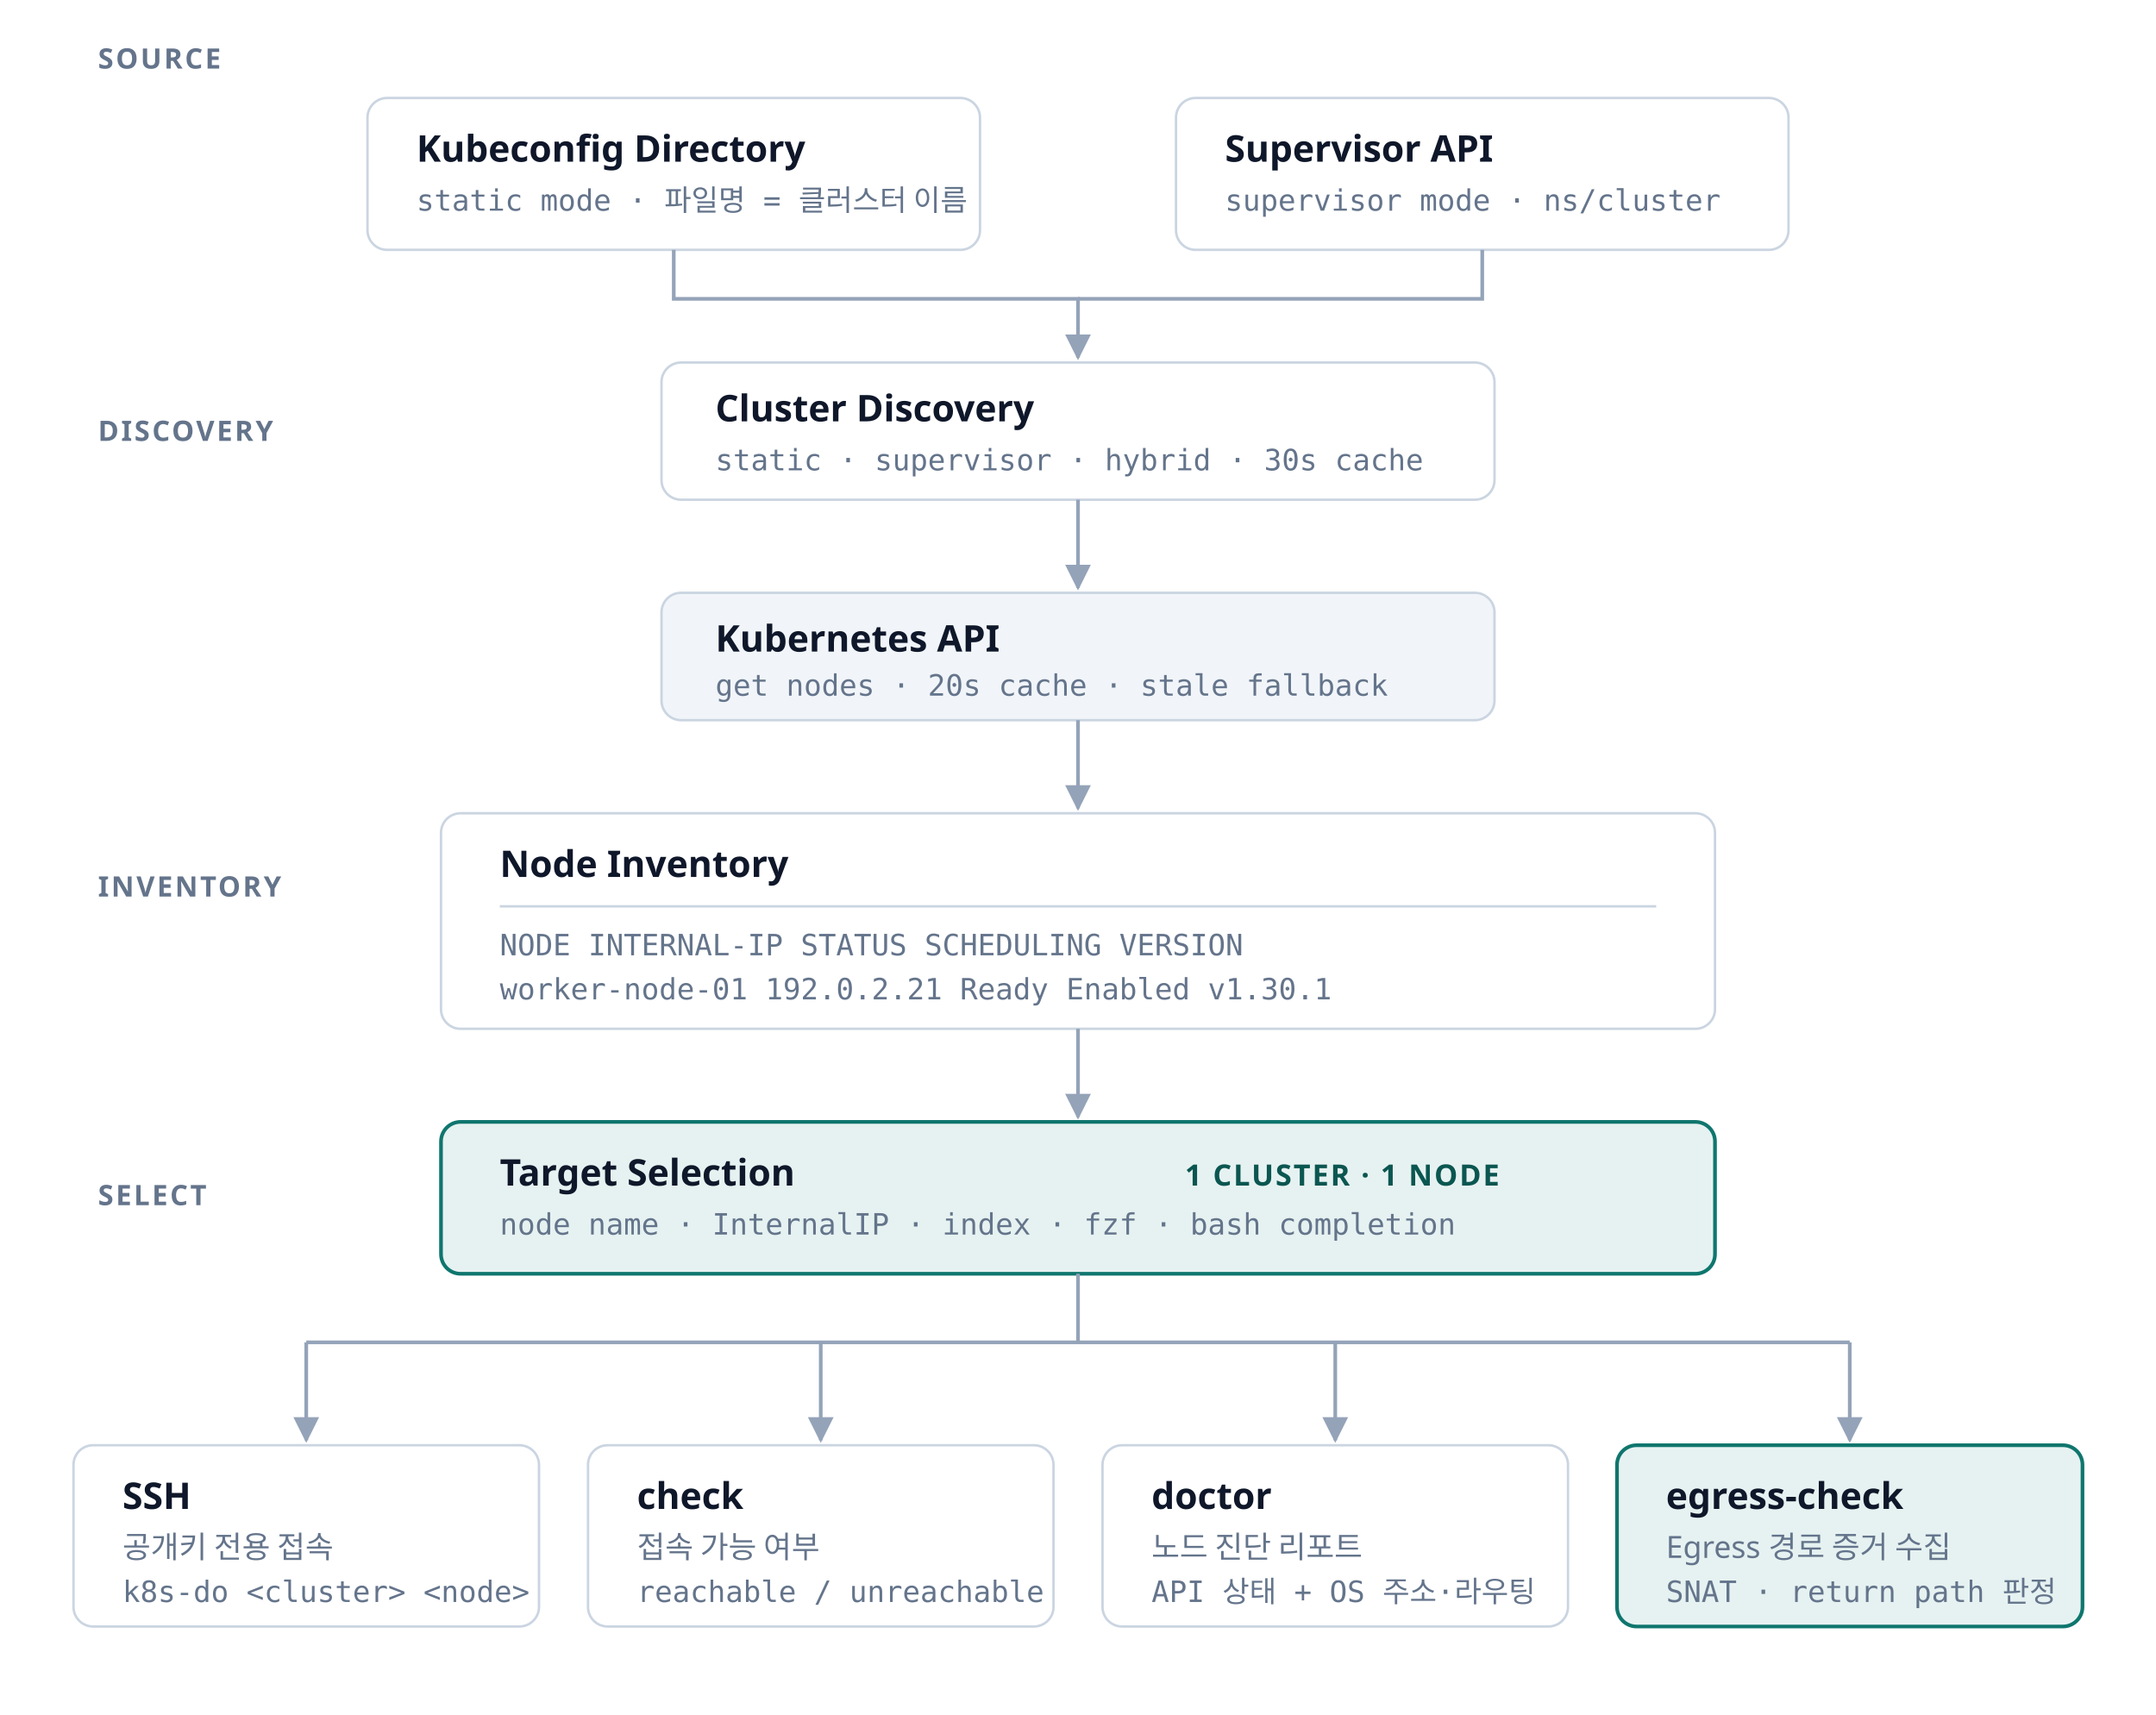
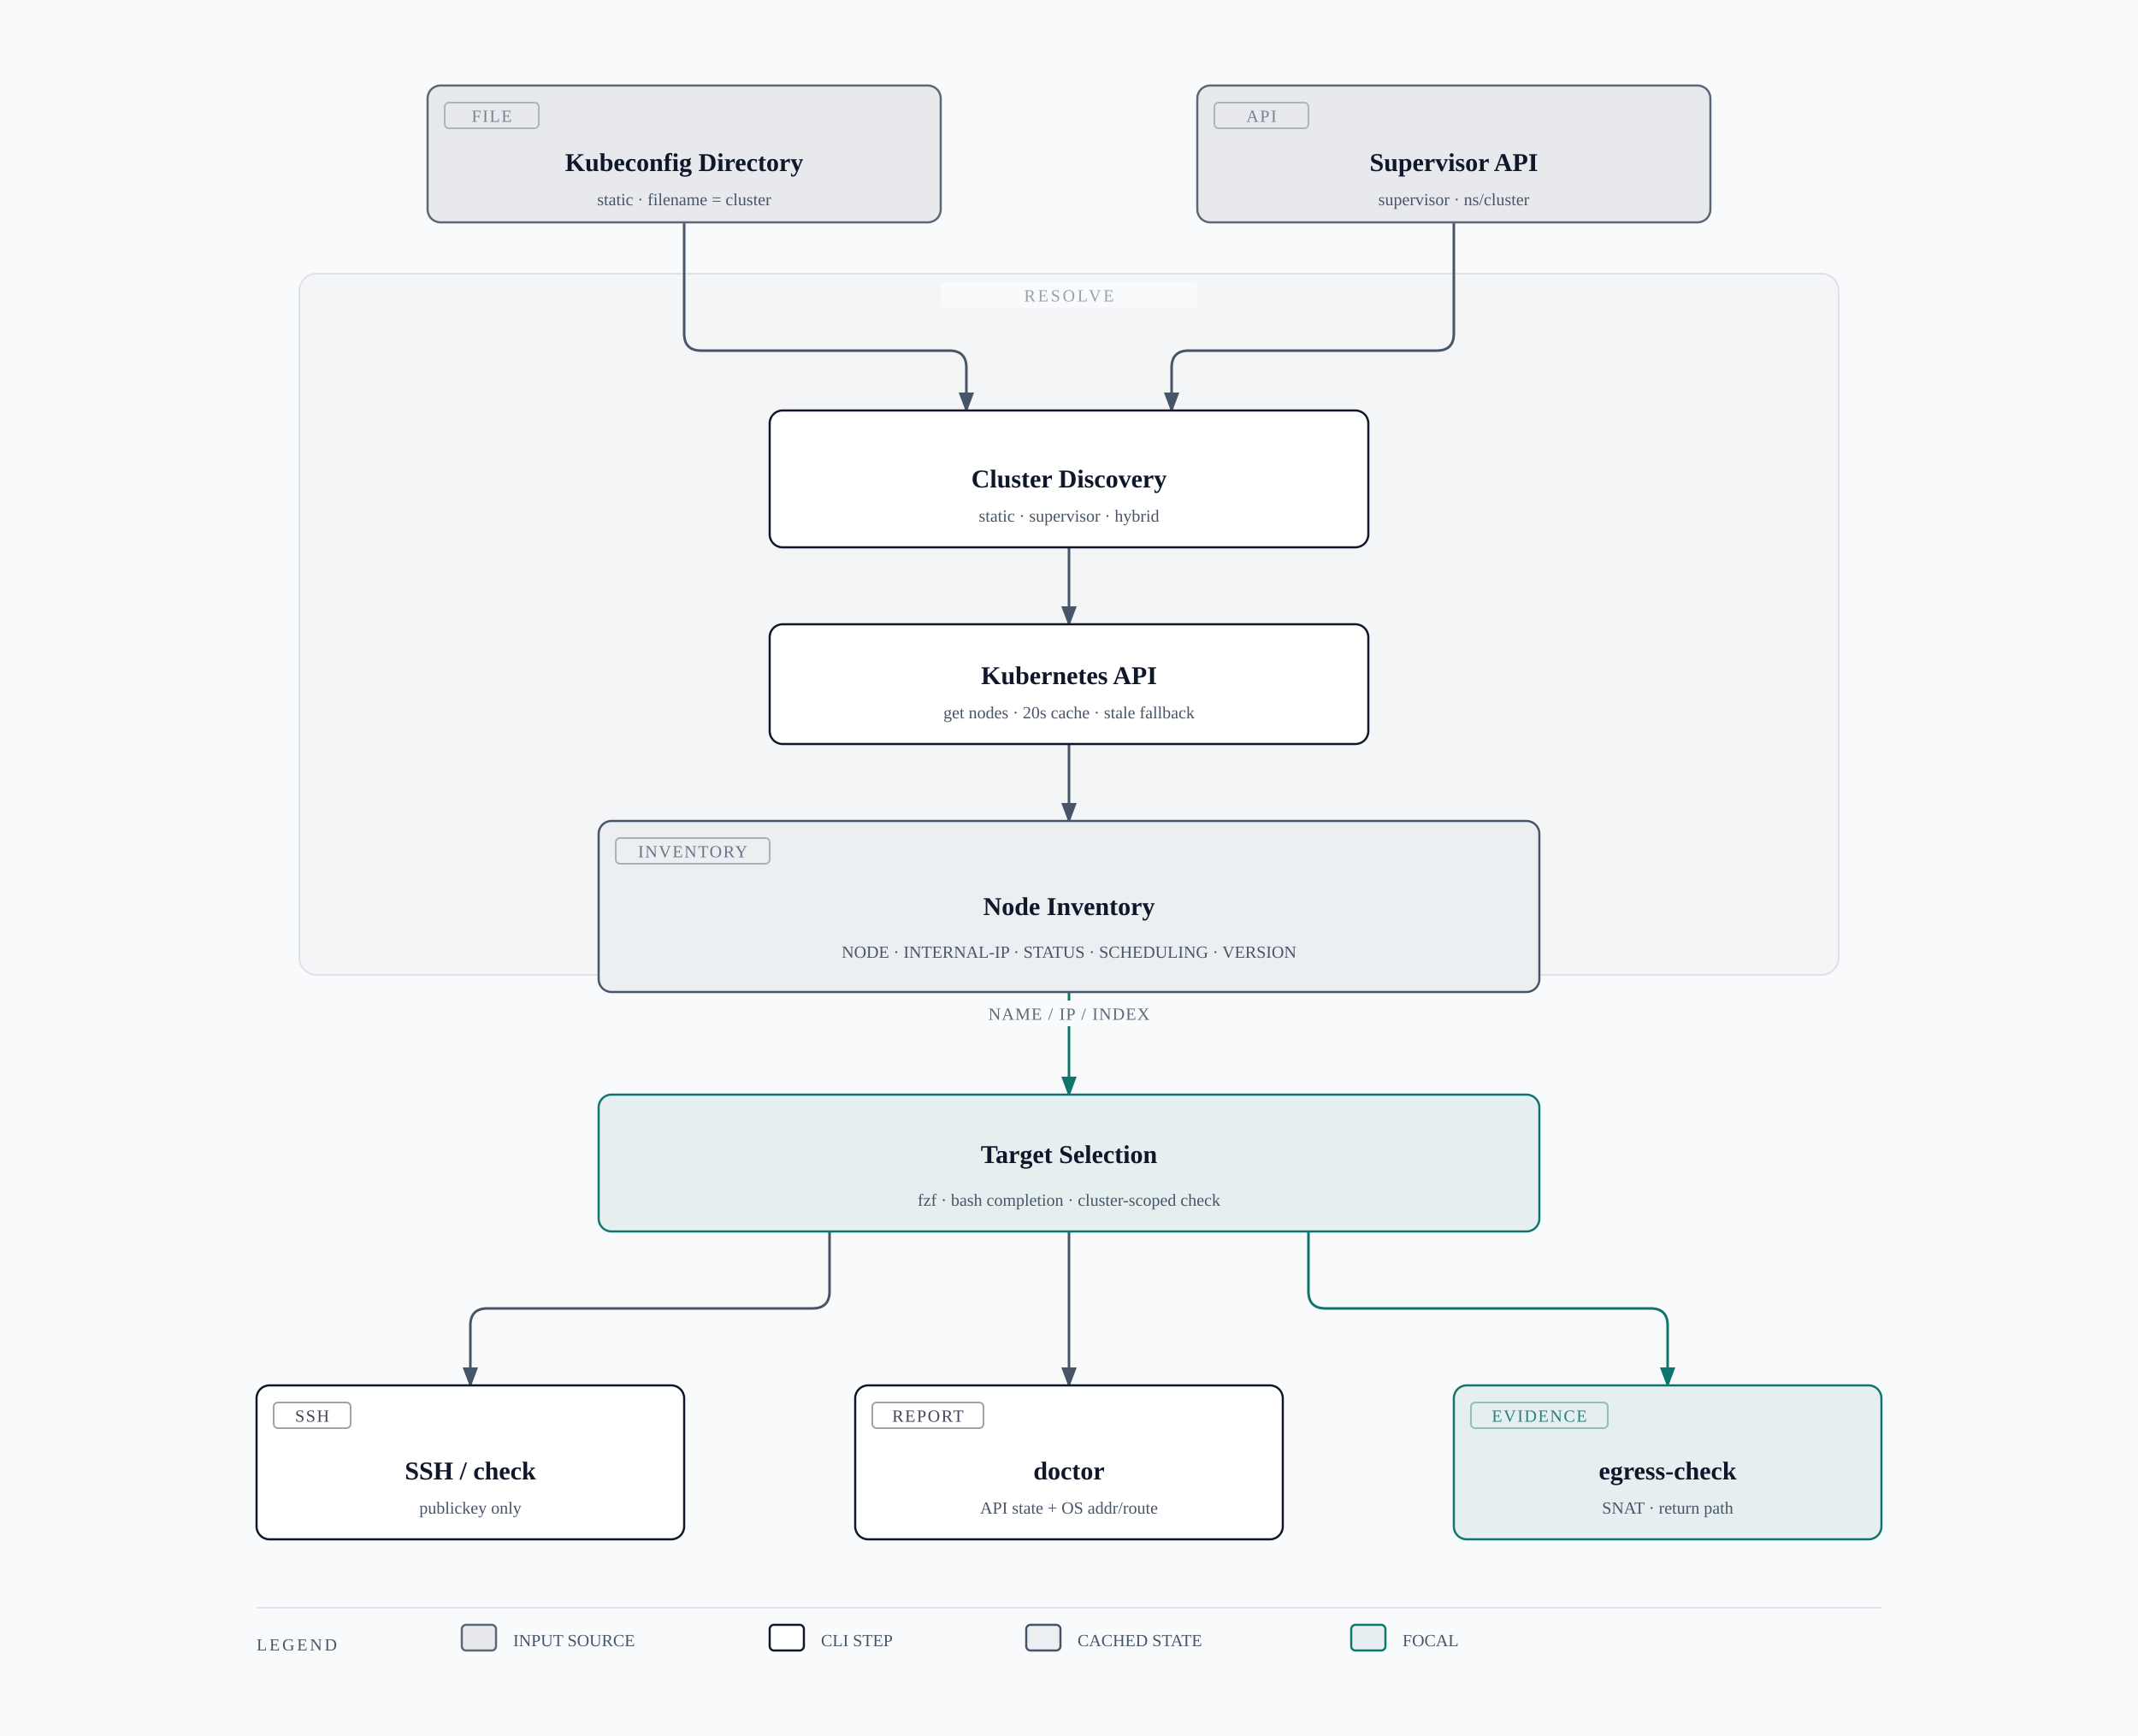
- <svg xmlns="http://www.w3.org/2000/svg" viewBox="0 0 880 700" role="img" aria-labelledby="k8sdo-flow-title k8sdo-flow-desc" class="dg">
-   <style>
-     .dg-t { font-family: "Pretendard Variable", Pretendard, system-ui, sans-serif; }
-     .dg-box { fill: var(--dg-surface, #fff); stroke: var(--dg-border, #CBD5E1); stroke-width: 1; }
-     .dg-box-2 { fill: var(--dg-surface-2, #F1F5F9); stroke: var(--dg-border, #CBD5E1); stroke-width: 1; }
-     .dg-box-a { fill: var(--dg-accent-fill, #E6F2F1); stroke: var(--dg-accent, #0F766E); stroke-width: 1.5; }
-     .dg-label { fill: var(--dg-text, #0F172A); font-size: 15px; font-weight: 600; }
-     .dg-sub { fill: var(--dg-muted, #64748B); font-size: 12.5px; font-weight: 400; }
-     .dg-mono { fill: var(--dg-muted, #64748B); font-size: 12px;
-                font-family: ui-monospace, SFMono-Regular, Menlo, Consolas, monospace; }
-     .dg-cap { fill: var(--dg-accent-text, #0B5651); font-size: 12px; font-weight: 600;
-               letter-spacing: .06em; }
-     .dg-line { stroke: var(--dg-line, #94A3B8); stroke-width: 1.5; fill: none; }
-     .dg-stage { fill: var(--dg-muted, #64748B); font-size: 11.5px; font-weight: 600;
-                 letter-spacing: .08em; }
-   </style>
+ <svg xmlns="http://www.w3.org/2000/svg" viewBox="0 0 1000 812" role="img" aria-labelledby="k8sdo-flow-title k8sdo-flow-desc">
  <defs>
-     <marker id="k8sdo-arrow" viewBox="0 0 10 10" refX="9" refY="5" markerWidth="7" markerHeight="7" orient="auto-start-reverse">
-       <path d="M 0 0 L 10 5 L 0 10 z" fill="var(--dg-line, #94A3B8)" />
+     <marker id="k8sdo-flow-arrow" markerWidth="8" markerHeight="6" refX="7" refY="3" orient="auto">
+       <polygon points="0 0, 8 3, 0 6" fill="var(--dg-muted, #475569)" />
+     </marker>
+     <marker id="k8sdo-flow-arrow-accent" markerWidth="8" markerHeight="6" refX="7" refY="3" orient="auto">
+       <polygon points="0 0, 8 3, 0 6" fill="var(--dg-accent, #0F766E)" />
    </marker>
  </defs>
-   <g class="dg-t">
-     <text x="40" y="28" class="dg-stage">SOURCE</text>
-     <g>
-       <rect x="150" y="40" width="250" height="62" rx="8" class="dg-box" />
-       <text x="170" y="66" class="dg-label">Kubeconfig Directory</text>
-       <text x="170" y="86" class="dg-mono">static mode · 파일명 = 클러스터 이름</text>
-     </g>
-     <g>
-       <rect x="480" y="40" width="250" height="62" rx="8" class="dg-box" />
-       <text x="500" y="66" class="dg-label">Supervisor API</text>
-       <text x="500" y="86" class="dg-mono">supervisor mode · ns/cluster</text>
-     </g>
-     <path d="M 275 102 L 275 122 L 440 122 L 440 146" class="dg-line" marker-end="url(#k8sdo-arrow)" />
-     <path d="M 605 102 L 605 122 L 440 122" class="dg-line" />
-     <text x="40" y="180" class="dg-stage">DISCOVERY</text>
-     <rect x="270" y="148" width="340" height="56" rx="8" class="dg-box" />
-     <text x="292" y="172" class="dg-label">Cluster Discovery</text>
-     <text x="292" y="192" class="dg-mono">static · supervisor · hybrid · 30s cache</text>
-     <path d="M 440 204 L 440 240" class="dg-line" marker-end="url(#k8sdo-arrow)" />
-     <rect x="270" y="242" width="340" height="52" rx="8" class="dg-box-2" />
-     <text x="292" y="266" class="dg-label">Kubernetes API</text>
-     <text x="292" y="284" class="dg-mono">get nodes · 20s cache · stale fallback</text>
-     <path d="M 440 294 L 440 330" class="dg-line" marker-end="url(#k8sdo-arrow)" />
-     <text x="40" y="366" class="dg-stage">INVENTORY</text>
-     <rect x="180" y="332" width="520" height="88" rx="8" class="dg-box" />
-     <text x="204" y="358" class="dg-label">Node Inventory</text>
-     <line x1="204" y1="370" x2="676" y2="370" stroke="var(--dg-border, #CBD5E1)" stroke-width="1" />
-     <text x="204" y="390" class="dg-mono">NODE          INTERNAL-IP      STATUS    SCHEDULING   VERSION</text>
-     <text x="204" y="408" class="dg-mono">worker-node-01   192.0.2.21    Ready     Enabled      v1.30.1</text>
-     <path d="M 440 420 L 440 456" class="dg-line" marker-end="url(#k8sdo-arrow)" />
-     <text x="40" y="492" class="dg-stage">SELECT</text>
-     <rect x="180" y="458" width="520" height="62" rx="8" class="dg-box-a" />
-     <text x="204" y="484" class="dg-label">Target Selection</text>
-     <text x="204" y="504" class="dg-mono">node name · InternalIP · index · fzf · bash completion</text>
-     <text x="612" y="484" class="dg-cap" text-anchor="end">1 CLUSTER · 1 NODE</text>
-     <path d="M 440 520 L 440 548" class="dg-line" />
-     <path d="M 125 548 L 755 548" class="dg-line" />
-     <path d="M 125 548 L 125 588" class="dg-line" marker-end="url(#k8sdo-arrow)" />
-     <path d="M 335 548 L 335 588" class="dg-line" marker-end="url(#k8sdo-arrow)" />
-     <path d="M 545 548 L 545 588" class="dg-line" marker-end="url(#k8sdo-arrow)" />
-     <path d="M 755 548 L 755 588" class="dg-line" marker-end="url(#k8sdo-arrow)" />
-     <text x="40" y="626" class="dg-stage">ACTION</text>
-     <g>
-       <rect x="30" y="590" width="190" height="74" rx="8" class="dg-box" />
-       <text x="50" y="616" class="dg-label">SSH</text>
-       <text x="50" y="636" class="dg-sub">공개키 전용 접속</text>
-       <text x="50" y="654" class="dg-mono">k8s-do &lt;cluster&gt; &lt;node&gt;</text>
-     </g>
-     <g>
-       <rect x="240" y="590" width="190" height="74" rx="8" class="dg-box" />
-       <text x="260" y="616" class="dg-label">check</text>
-       <text x="260" y="636" class="dg-sub">접속 가능 여부</text>
-       <text x="260" y="654" class="dg-mono">reachable / unreachable</text>
-     </g>
-     <g>
-       <rect x="450" y="590" width="190" height="74" rx="8" class="dg-box" />
-       <text x="470" y="616" class="dg-label">doctor</text>
-       <text x="470" y="636" class="dg-sub">노드 진단 리포트</text>
-       <text x="470" y="654" class="dg-mono">API 상태 + OS 주소·라우팅</text>
-     </g>
-     <g>
-       <rect x="660" y="590" width="190" height="74" rx="8" class="dg-box-a" />
-       <text x="680" y="616" class="dg-label">egress-check</text>
-       <text x="680" y="636" class="dg-sub">Egress 경로 증거 수집</text>
-       <text x="680" y="654" class="dg-mono">SNAT · return path 판정</text>
-     </g>
-   </g>
+   <rect width="100%" height="100%" fill="var(--dg-paper, #F8FAFC)" />
+   <rect x="140" y="128" width="720" height="328" rx="8" fill="var(--dg-wash-1, rgba(15,23,42,0.02))" stroke="var(--dg-rule-wash, rgba(15,23,42,0.10))" stroke-width="0.8" />
+   <rect x="440" y="132" width="120" height="12" rx="2" fill="var(--dg-paper, #F8FAFC)" />
+   <text x="500" y="141" fill="rgba(15,23,42,0.40)" font-size="8" font-family="var(--mono, ui-monospace, monospace)" text-anchor="middle" letter-spacing="0.14em">RESOLVE</text>
+   <path d="M 320,104 V 156 Q 320,164 328,164 H 444 Q 452,164 452,172 V 192" fill="none" stroke="var(--dg-muted, #475569)" stroke-width="1.2" marker-end="url(#k8sdo-flow-arrow)" />
+   <path d="M 680,104 V 156 Q 680,164 672,164 H 556 Q 548,164 548,172 V 192" fill="none" stroke="var(--dg-muted, #475569)" stroke-width="1.2" marker-end="url(#k8sdo-flow-arrow)" />
+   <path d="M 500,256 V 292" fill="none" stroke="var(--dg-muted, #475569)" stroke-width="1.2" marker-end="url(#k8sdo-flow-arrow)" />
+   <path d="M 500,348 V 384" fill="none" stroke="var(--dg-muted, #475569)" stroke-width="1.2" marker-end="url(#k8sdo-flow-arrow)" />
+   <path d="M 500,464 V 512" fill="none" stroke="var(--dg-accent, #0F766E)" stroke-width="1.2" marker-end="url(#k8sdo-flow-arrow-accent)" />
+   <path d="M 388,576 V 604 Q 388,612 380,612 H 228 Q 220,612 220,620 V 648" fill="none" stroke="var(--dg-muted, #475569)" stroke-width="1.2" marker-end="url(#k8sdo-flow-arrow)" />
+   <path d="M 500,576 V 648" fill="none" stroke="var(--dg-muted, #475569)" stroke-width="1.2" marker-end="url(#k8sdo-flow-arrow)" />
+   <path d="M 612,576 V 604 Q 612,612 620,612 H 772 Q 780,612 780,620 V 648" fill="none" stroke="var(--dg-accent, #0F766E)" stroke-width="1.2" marker-end="url(#k8sdo-flow-arrow-accent)" />
+   <rect x="424" y="468" width="152" height="12" rx="2" fill="var(--dg-paper, #F8FAFC)" />
+   <text x="500" y="477" fill="var(--dg-soft, #5B6879)" font-size="8" font-family="var(--mono, ui-monospace, monospace)" text-anchor="middle" letter-spacing="0.06em">NAME / IP / INDEX</text>
+   <rect x="200" y="40" width="240" height="64" rx="6" fill="var(--dg-paper, #F8FAFC)" />
+   <rect x="200" y="40" width="240" height="64" rx="6" fill="var(--dg-input, rgba(71,85,105,0.10))" stroke="var(--dg-soft, #5B6879)" stroke-width="1" />
+   <rect x="208" y="48" width="44" height="12" rx="2" fill="transparent" stroke="rgba(91,104,121,0.40)" stroke-width="0.8" />
+   <text x="230" y="57" fill="rgba(91,104,121,0.80)" font-size="8" font-family="var(--mono, ui-monospace, monospace)" text-anchor="middle" letter-spacing="0.08em">FILE</text>
+   <text x="320" y="80" fill="var(--dg-ink, #0F172A)" font-size="12" font-weight="600" font-family="var(--sans, 'Noto Sans KR', sans-serif)" text-anchor="middle">Kubeconfig Directory</text>
+   <text x="320" y="96" fill="var(--dg-muted, #475569)" font-size="8" font-family="var(--mono, ui-monospace, monospace)" text-anchor="middle">static · filename = cluster</text>
+   <rect x="560" y="40" width="240" height="64" rx="6" fill="var(--dg-paper, #F8FAFC)" />
+   <rect x="560" y="40" width="240" height="64" rx="6" fill="var(--dg-input, rgba(71,85,105,0.10))" stroke="var(--dg-soft, #5B6879)" stroke-width="1" />
+   <rect x="568" y="48" width="44" height="12" rx="2" fill="transparent" stroke="rgba(91,104,121,0.40)" stroke-width="0.8" />
+   <text x="590" y="57" fill="rgba(91,104,121,0.80)" font-size="8" font-family="var(--mono, ui-monospace, monospace)" text-anchor="middle" letter-spacing="0.08em">API</text>
+   <text x="680" y="80" fill="var(--dg-ink, #0F172A)" font-size="12" font-weight="600" font-family="var(--sans, 'Noto Sans KR', sans-serif)" text-anchor="middle">Supervisor API</text>
+   <text x="680" y="96" fill="var(--dg-muted, #475569)" font-size="8" font-family="var(--mono, ui-monospace, monospace)" text-anchor="middle">supervisor · ns/cluster</text>
+   <rect x="360" y="192" width="280" height="64" rx="6" fill="var(--dg-paper, #F8FAFC)" />
+   <rect x="360" y="192" width="280" height="64" rx="6" fill="var(--dg-node, #FFFFFF)" stroke="var(--dg-ink, #0F172A)" stroke-width="1" />
+   <text x="500" y="228" fill="var(--dg-ink, #0F172A)" font-size="12" font-weight="600" font-family="var(--sans, 'Noto Sans KR', sans-serif)" text-anchor="middle">Cluster Discovery</text>
+   <text x="500" y="244" fill="var(--dg-muted, #475569)" font-size="8" font-family="var(--mono, ui-monospace, monospace)" text-anchor="middle">static · supervisor · hybrid</text>
+   <rect x="360" y="292" width="280" height="56" rx="6" fill="var(--dg-paper, #F8FAFC)" />
+   <rect x="360" y="292" width="280" height="56" rx="6" fill="var(--dg-node, #FFFFFF)" stroke="var(--dg-ink, #0F172A)" stroke-width="1" />
+   <text x="500" y="320" fill="var(--dg-ink, #0F172A)" font-size="12" font-weight="600" font-family="var(--sans, 'Noto Sans KR', sans-serif)" text-anchor="middle">Kubernetes API</text>
+   <text x="500" y="336" fill="var(--dg-muted, #475569)" font-size="8" font-family="var(--mono, ui-monospace, monospace)" text-anchor="middle">get nodes · 20s cache · stale fallback</text>
+   <rect x="280" y="384" width="440" height="80" rx="6" fill="var(--dg-paper, #F8FAFC)" />
+   <rect x="280" y="384" width="440" height="80" rx="6" fill="var(--dg-wash-2, rgba(15,23,42,0.05))" stroke="var(--dg-muted, #475569)" stroke-width="1" />
+   <rect x="288" y="392" width="72" height="12" rx="2" fill="transparent" stroke="rgba(71,85,105,0.40)" stroke-width="0.8" />
+   <text x="324" y="401" fill="rgba(71,85,105,0.80)" font-size="8" font-family="var(--mono, ui-monospace, monospace)" text-anchor="middle" letter-spacing="0.08em">INVENTORY</text>
+   <text x="500" y="428" fill="var(--dg-ink, #0F172A)" font-size="12" font-weight="600" font-family="var(--sans, 'Noto Sans KR', sans-serif)" text-anchor="middle">Node Inventory</text>
+   <text x="500" y="448" fill="var(--dg-muted, #475569)" font-size="8" font-family="var(--mono, ui-monospace, monospace)" text-anchor="middle">NODE · INTERNAL-IP · STATUS · SCHEDULING · VERSION</text>
+   <rect x="280" y="512" width="440" height="64" rx="6" fill="var(--dg-paper, #F8FAFC)" />
+   <rect x="280" y="512" width="440" height="64" rx="6" fill="var(--dg-accent-tint, rgba(15,118,110,0.08))" stroke="var(--dg-accent, #0F766E)" stroke-width="1" />
+   <text x="500" y="544" fill="var(--dg-ink, #0F172A)" font-size="12" font-weight="600" font-family="var(--sans, 'Noto Sans KR', sans-serif)" text-anchor="middle">Target Selection</text>
+   <text x="500" y="564" fill="var(--dg-muted, #475569)" font-size="8" font-family="var(--mono, ui-monospace, monospace)" text-anchor="middle">fzf · bash completion · cluster-scoped check</text>
+   <rect x="120" y="648" width="200" height="72" rx="6" fill="var(--dg-paper, #F8FAFC)" />
+   <rect x="120" y="648" width="200" height="72" rx="6" fill="var(--dg-node, #FFFFFF)" stroke="var(--dg-ink, #0F172A)" stroke-width="1" />
+   <rect x="128" y="656" width="36" height="12" rx="2" fill="transparent" stroke="rgba(15,23,42,0.40)" stroke-width="0.8" />
+   <text x="146" y="665" fill="rgba(15,23,42,0.80)" font-size="8" font-family="var(--mono, ui-monospace, monospace)" text-anchor="middle" letter-spacing="0.08em">SSH</text>
+   <text x="220" y="692" fill="var(--dg-ink, #0F172A)" font-size="12" font-weight="600" font-family="var(--sans, 'Noto Sans KR', sans-serif)" text-anchor="middle">SSH / check</text>
+   <text x="220" y="708" fill="var(--dg-muted, #475569)" font-size="8" font-family="var(--mono, ui-monospace, monospace)" text-anchor="middle">publickey only</text>
+   <rect x="400" y="648" width="200" height="72" rx="6" fill="var(--dg-paper, #F8FAFC)" />
+   <rect x="400" y="648" width="200" height="72" rx="6" fill="var(--dg-node, #FFFFFF)" stroke="var(--dg-ink, #0F172A)" stroke-width="1" />
+   <rect x="408" y="656" width="52" height="12" rx="2" fill="transparent" stroke="rgba(15,23,42,0.40)" stroke-width="0.8" />
+   <text x="434" y="665" fill="rgba(15,23,42,0.80)" font-size="8" font-family="var(--mono, ui-monospace, monospace)" text-anchor="middle" letter-spacing="0.08em">REPORT</text>
+   <text x="500" y="692" fill="var(--dg-ink, #0F172A)" font-size="12" font-weight="600" font-family="var(--sans, 'Noto Sans KR', sans-serif)" text-anchor="middle">doctor</text>
+   <text x="500" y="708" fill="var(--dg-muted, #475569)" font-size="8" font-family="var(--mono, ui-monospace, monospace)" text-anchor="middle">API state + OS addr/route</text>
+   <rect x="680" y="648" width="200" height="72" rx="6" fill="var(--dg-paper, #F8FAFC)" />
+   <rect x="680" y="648" width="200" height="72" rx="6" fill="var(--dg-accent-tint, rgba(15,118,110,0.08))" stroke="var(--dg-accent, #0F766E)" stroke-width="1" />
+   <rect x="688" y="656" width="64" height="12" rx="2" fill="transparent" stroke="rgba(15,118,110,0.40)" stroke-width="0.8" />
+   <text x="720" y="665" fill="rgba(15,118,110,0.90)" font-size="8" font-family="var(--mono, ui-monospace, monospace)" text-anchor="middle" letter-spacing="0.08em">EVIDENCE</text>
+   <text x="780" y="692" fill="var(--dg-ink, #0F172A)" font-size="12" font-weight="600" font-family="var(--sans, 'Noto Sans KR', sans-serif)" text-anchor="middle">egress-check</text>
+   <text x="780" y="708" fill="var(--dg-muted, #475569)" font-size="8" font-family="var(--mono, ui-monospace, monospace)" text-anchor="middle">SNAT · return path</text>
+   <line x1="120" y1="752" x2="880" y2="752" stroke="var(--dg-rule-wash, rgba(15,23,42,0.10))" stroke-width="0.8" />
+   <text x="120" y="772" fill="var(--dg-muted, #475569)" font-size="8" font-family="var(--mono, ui-monospace, monospace)" letter-spacing="0.14em">LEGEND</text>
+   <rect x="216" y="760" width="16" height="12" rx="2" fill="var(--dg-input, rgba(71,85,105,0.10))" stroke="var(--dg-soft, #5B6879)" stroke-width="1" />
+   <text x="240" y="770" fill="var(--dg-muted, #475569)" font-size="8" font-family="var(--mono, ui-monospace, monospace)">INPUT SOURCE</text>
+   <rect x="360" y="760" width="16" height="12" rx="2" fill="var(--dg-node, #FFFFFF)" stroke="var(--dg-ink, #0F172A)" stroke-width="1" />
+   <text x="384" y="770" fill="var(--dg-muted, #475569)" font-size="8" font-family="var(--mono, ui-monospace, monospace)">CLI STEP</text>
+   <rect x="480" y="760" width="16" height="12" rx="2" fill="var(--dg-wash-2, rgba(15,23,42,0.05))" stroke="var(--dg-muted, #475569)" stroke-width="1" />
+   <text x="504" y="770" fill="var(--dg-muted, #475569)" font-size="8" font-family="var(--mono, ui-monospace, monospace)">CACHED STATE</text>
+   <rect x="632" y="760" width="16" height="12" rx="2" fill="var(--dg-accent-tint, rgba(15,118,110,0.08))" stroke="var(--dg-accent, #0F766E)" stroke-width="1" />
+   <text x="656" y="770" fill="var(--dg-muted, #475569)" font-size="8" font-family="var(--mono, ui-monospace, monospace)">FOCAL</text>
</svg>
